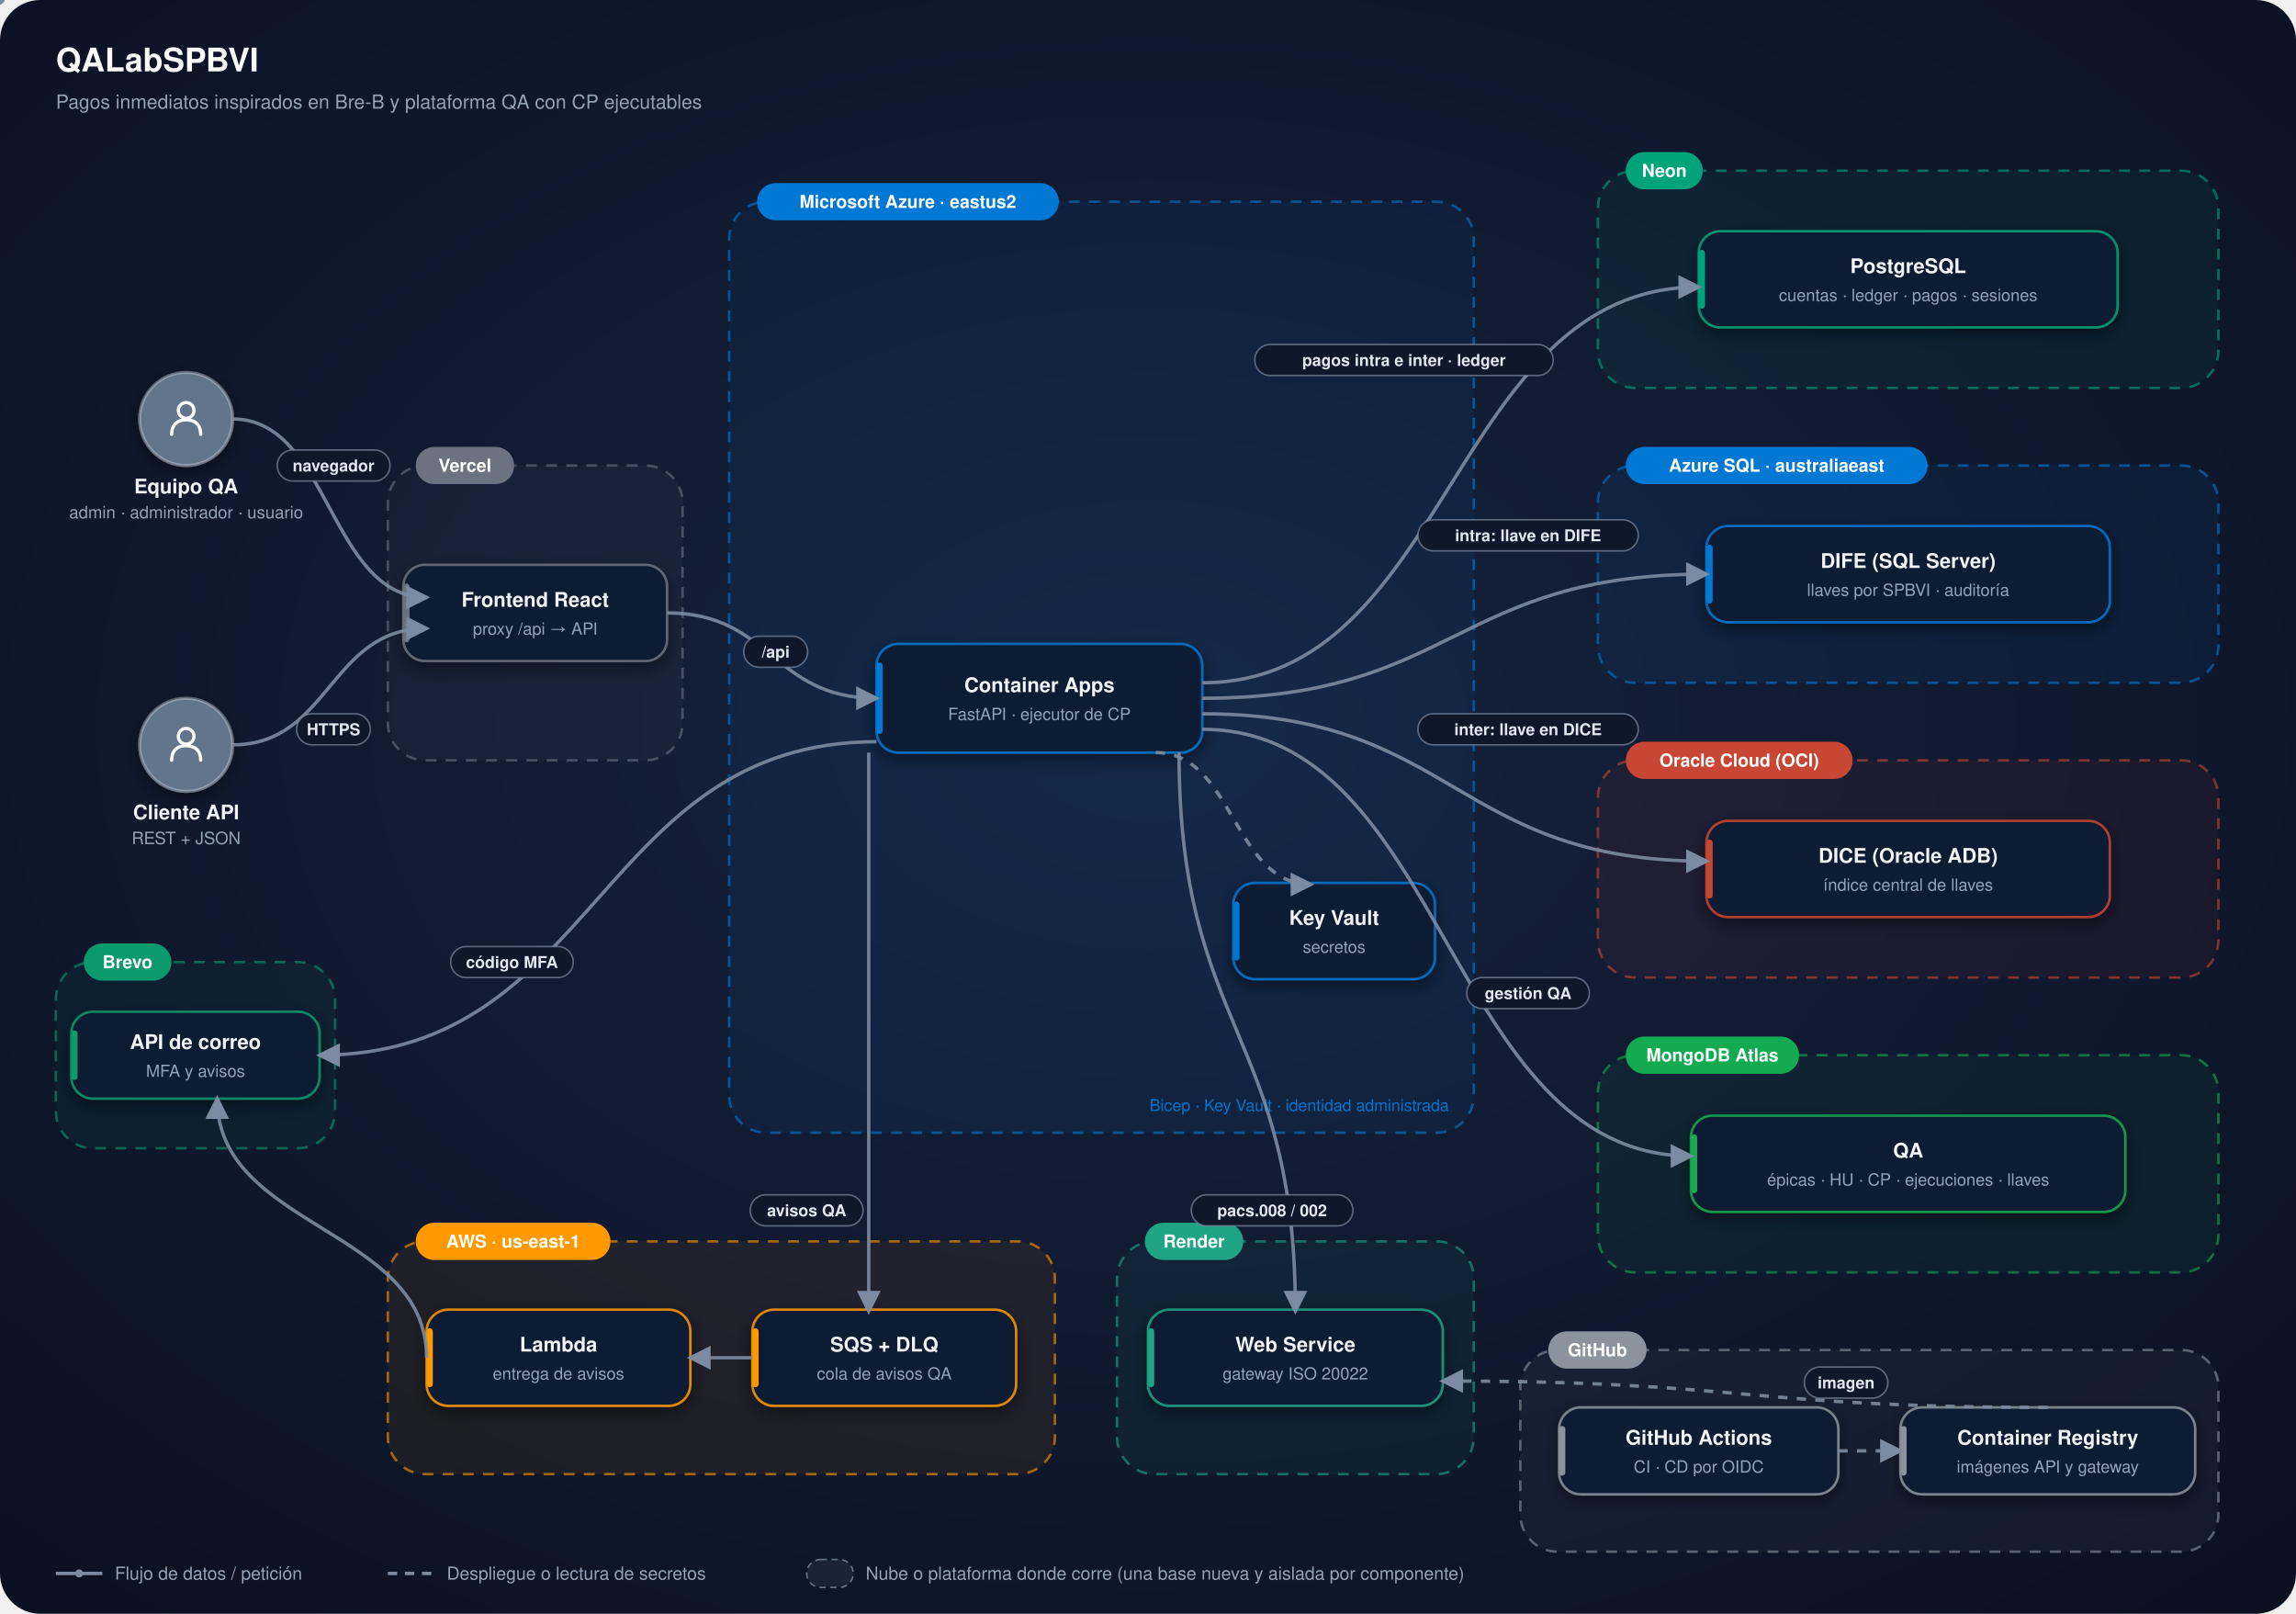
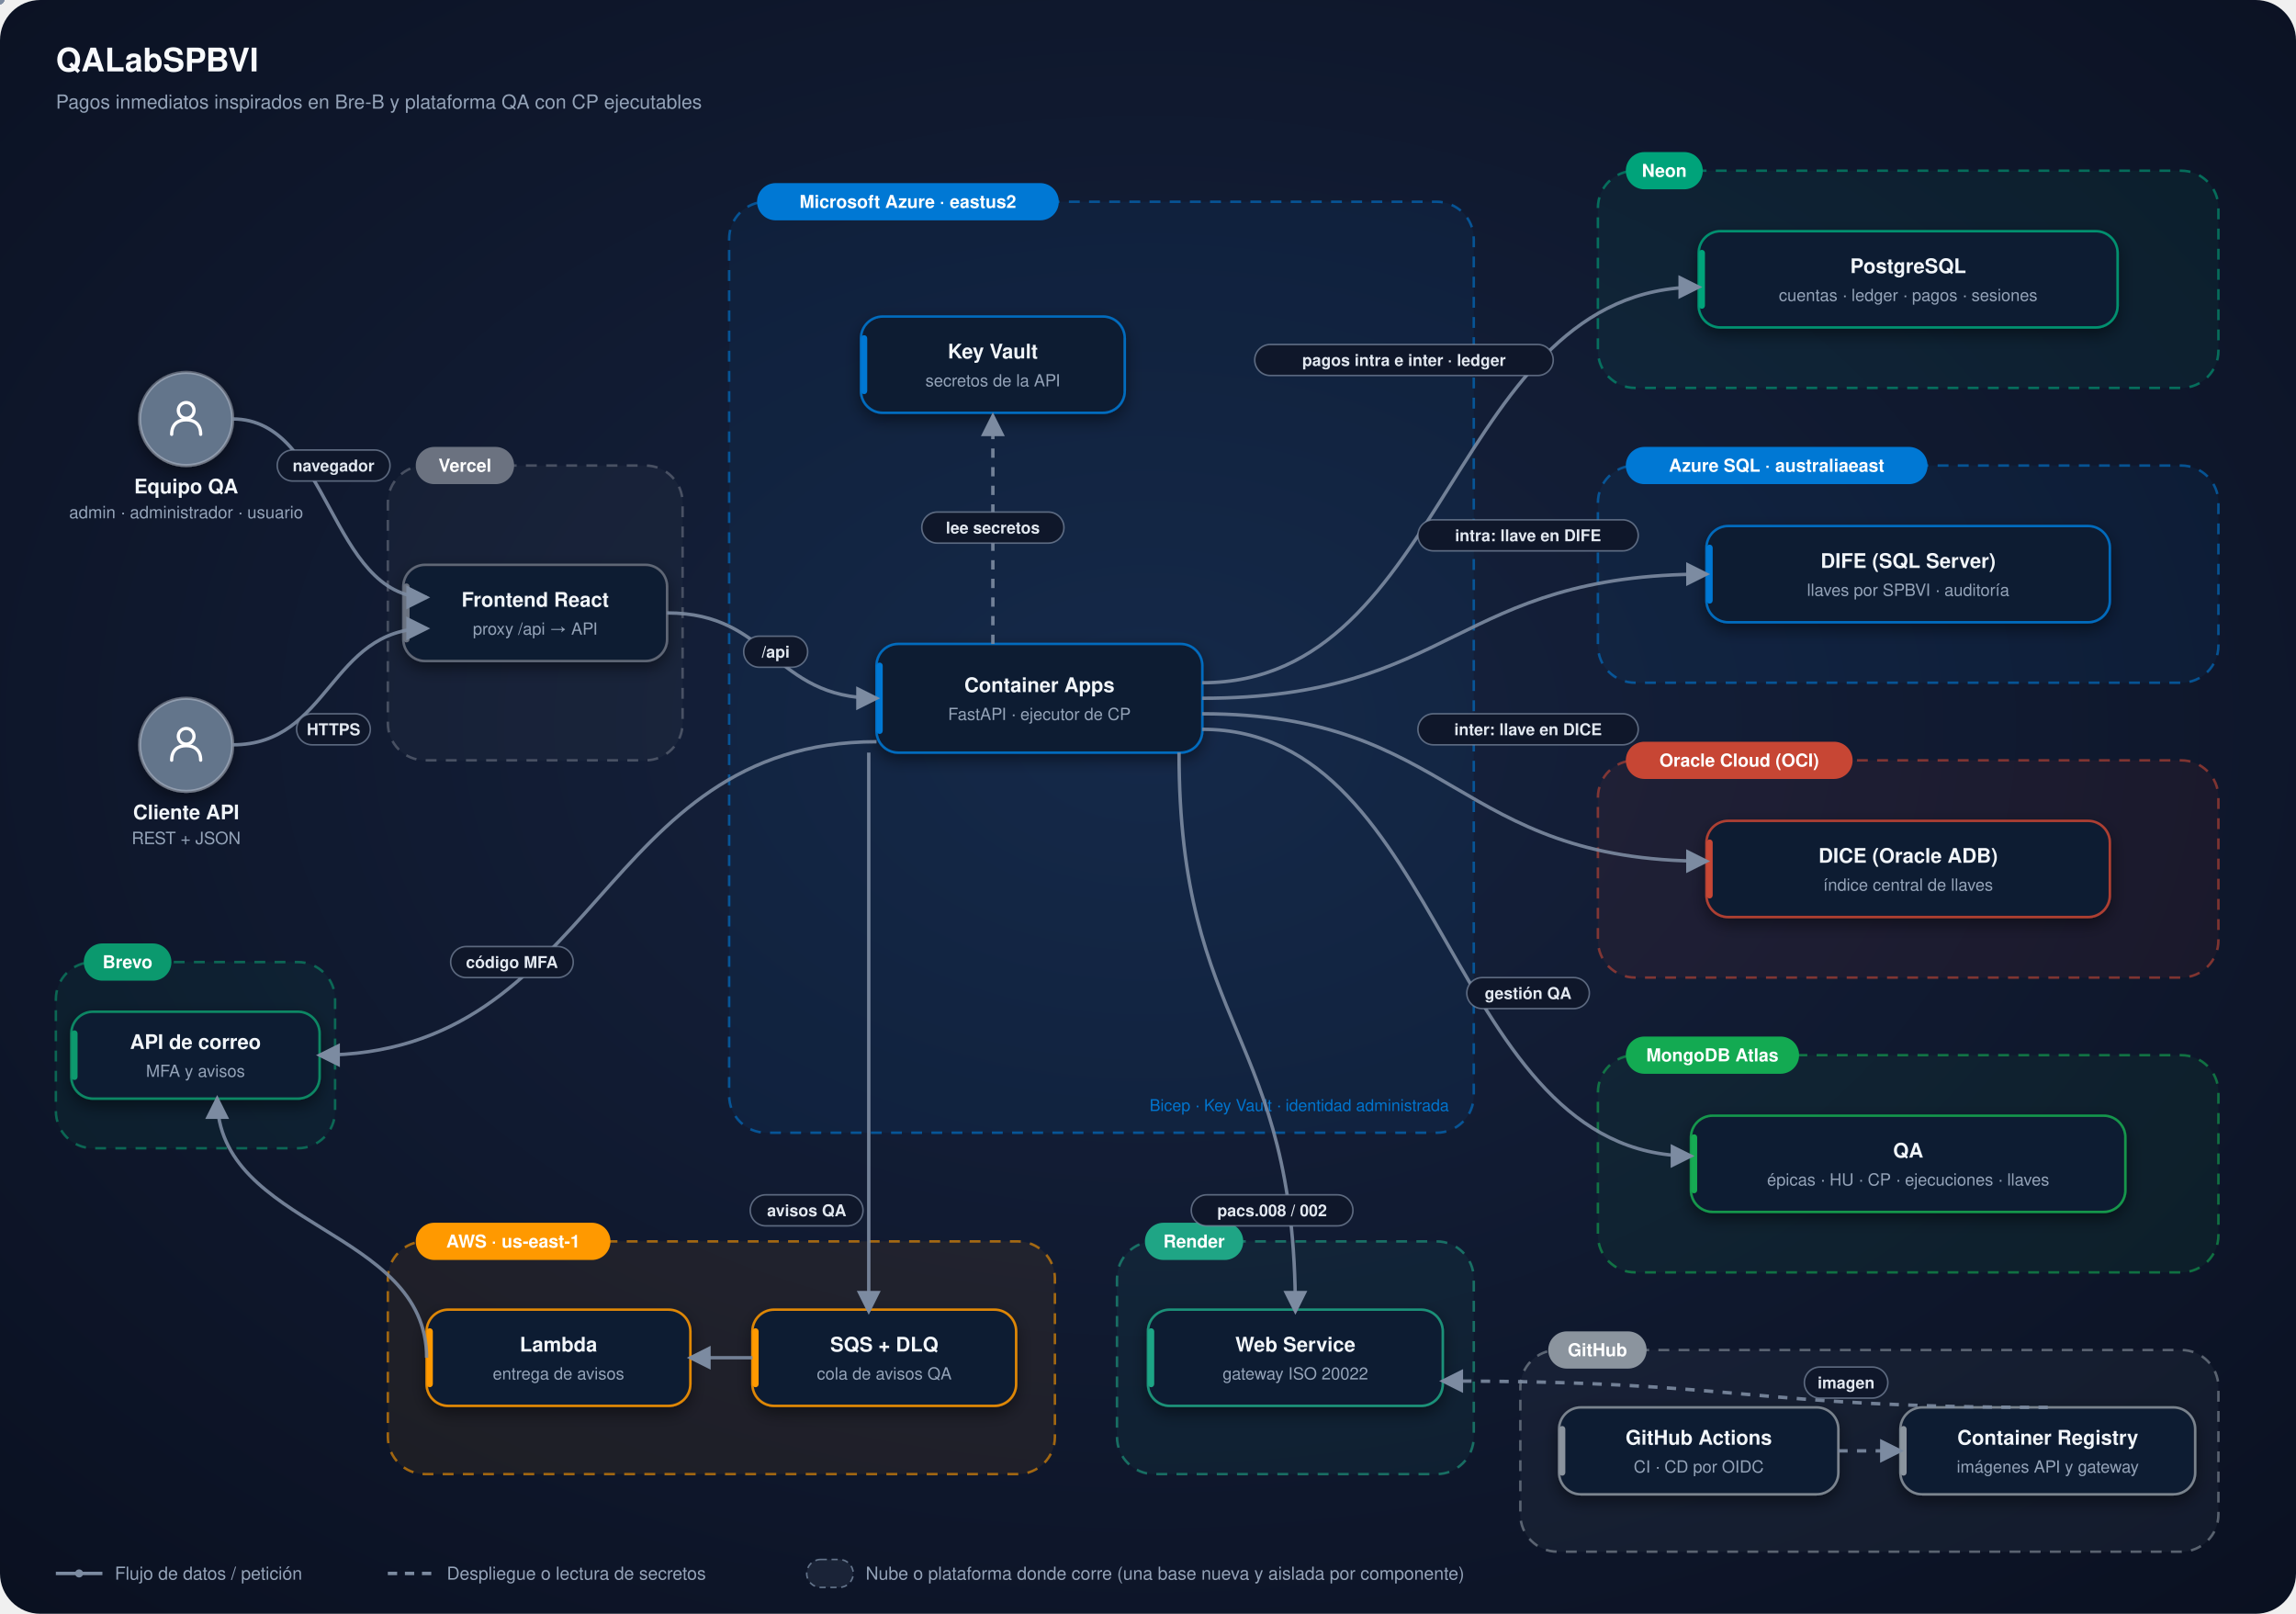
<svg xmlns="http://www.w3.org/2000/svg" viewBox="0 0 1480 1040" width="1480" height="1040" font-family="Segoe UI, -apple-system, BlinkMacSystemFont, Helvetica, Arial, sans-serif" role="img" aria-label="Arquitectura de QALabSPBVI">
  <defs>
    <radialGradient id="bg" cx="50%" cy="45%" r="75%">
      <stop offset="0" stop-color="#16233F" />
      <stop offset="1" stop-color="#0A1020" />
    </radialGradient>
    <filter id="sh" x="-30%" y="-30%" width="160%" height="170%">
      <feDropShadow dx="0" dy="4" stdDeviation="5" flood-color="#000" flood-opacity=".45" />
    </filter>
    <marker id="arrow" viewBox="0 0 10 10" refX="8.5" refY="5" markerWidth="7" markerHeight="7" orient="auto-start-reverse">
      <path d="M0,0 L10,5 L0,10 z" fill="#7C8BA1" />
    </marker>
  </defs>
  <rect width="1480" height="1040" rx="26" fill="url(#bg)" />
  <text x="36" y="46" font-size="21" font-weight="800" fill="#F8FAFC">QALabSPBVI</text>
  <text x="36" y="70" font-size="12.5" fill="#94A3B8">Pagos inmediatos inspirados en Bre-B y plataforma QA con CP ejecutables</text>
  <rect x="470" y="130" width="480" height="600" rx="24" fill="#0078D4" fill-opacity=".07" stroke="#0078D4" stroke-opacity=".6" stroke-width="1.6" stroke-dasharray="7 6" />
  <rect x="488" y="118" width="194.5" height="24" rx="12" fill="#0078D4" />
  <text x="585.2" y="134" text-anchor="middle" font-size="11.5" font-weight="700" fill="#FFFFFF">Microsoft Azure · eastus2</text>
  <text x="934" y="716" text-anchor="end" font-size="10.5" fill="#0078D4" fill-opacity=".95">Bicep · Key Vault · identidad administrada</text>
  <rect x="250" y="300" width="190" height="190" rx="24" fill="#6B7280" fill-opacity=".07" stroke="#6B7280" stroke-opacity=".6" stroke-width="1.6" stroke-dasharray="7 6" />
  <rect x="268" y="288" width="63.4" height="24" rx="12" fill="#6B7280" />
  <text x="299.7" y="304" text-anchor="middle" font-size="11.5" font-weight="700" fill="#FFFFFF">Vercel</text>
  <rect x="1030" y="110" width="400" height="140" rx="24" fill="#00A37A" fill-opacity=".07" stroke="#00A37A" stroke-opacity=".6" stroke-width="1.6" stroke-dasharray="7 6" />
  <rect x="1048" y="98" width="49.6" height="24" rx="12" fill="#00A37A" />
  <text x="1072.8" y="114" text-anchor="middle" font-size="11.5" font-weight="700" fill="#FFFFFF">Neon</text>
  <rect x="1030" y="300" width="400" height="140" rx="24" fill="#0078D4" fill-opacity=".07" stroke="#0078D4" stroke-opacity=".6" stroke-width="1.6" stroke-dasharray="7 6" />
  <rect x="1048" y="288" width="194.5" height="24" rx="12" fill="#0078D4" />
  <text x="1145.2" y="304" text-anchor="middle" font-size="11.5" font-weight="700" fill="#FFFFFF">Azure SQL · australiaeast</text>
  <rect x="1030" y="490" width="400" height="140" rx="24" fill="#C74634" fill-opacity=".07" stroke="#C74634" stroke-opacity=".6" stroke-width="1.6" stroke-dasharray="7 6" />
  <rect x="1048" y="478" width="146.2" height="24" rx="12" fill="#C74634" />
  <text x="1121.1" y="494" text-anchor="middle" font-size="11.5" font-weight="700" fill="#FFFFFF">Oracle Cloud (OCI)</text>
  <rect x="1030" y="680" width="400" height="140" rx="24" fill="#13AA52" fill-opacity=".07" stroke="#13AA52" stroke-opacity=".6" stroke-width="1.6" stroke-dasharray="7 6" />
  <rect x="1048" y="668" width="111.7" height="24" rx="12" fill="#13AA52" />
  <text x="1103.8" y="684" text-anchor="middle" font-size="11.5" font-weight="700" fill="#FFFFFF">MongoDB Atlas</text>
  <rect x="36" y="620" width="180" height="120" rx="24" fill="#0B996E" fill-opacity=".07" stroke="#0B996E" stroke-opacity=".6" stroke-width="1.6" stroke-dasharray="7 6" />
  <rect x="54" y="608" width="56.5" height="24" rx="12" fill="#0B996E" />
  <text x="82.2" y="624" text-anchor="middle" font-size="11.5" font-weight="700" fill="#FFFFFF">Brevo</text>
  <rect x="250" y="800" width="430" height="150" rx="24" fill="#FF9900" fill-opacity=".07" stroke="#FF9900" stroke-opacity=".6" stroke-width="1.6" stroke-dasharray="7 6" />
  <rect x="268" y="788" width="125.5" height="24" rx="12" fill="#FF9900" />
  <text x="330.8" y="804" text-anchor="middle" font-size="11.5" font-weight="700" fill="#FFFFFF">AWS · us-east-1</text>
  <rect x="720" y="800" width="230" height="150" rx="24" fill="#1FA585" fill-opacity=".07" stroke="#1FA585" stroke-opacity=".6" stroke-width="1.6" stroke-dasharray="7 6" />
  <rect x="738" y="788" width="63.4" height="24" rx="12" fill="#1FA585" />
  <text x="769.7" y="804" text-anchor="middle" font-size="11.5" font-weight="700" fill="#FFFFFF">Render</text>
  <rect x="980" y="870" width="450" height="130" rx="24" fill="#8B949E" fill-opacity=".07" stroke="#8B949E" stroke-opacity=".6" stroke-width="1.6" stroke-dasharray="7 6" />
  <rect x="998" y="858" width="63.4" height="24" rx="12" fill="#8B949E" />
  <text x="1029.7" y="874" text-anchor="middle" font-size="11.5" font-weight="700" fill="#FFFFFF">GitHub</text>
  <g filter="url(#sh)">
    <circle cx="120" cy="270" r="30" fill="#64748B" stroke="#E2E8F0" stroke-opacity=".35" stroke-width="2" />
    <g transform="translate(120,270) scale(1.1)">
      <circle cx="0" cy="-5" r="4.6" fill="none" stroke="#FFFFFF" stroke-width="1.9" />
      <path d="M-8.5,9 c0,-6 3.8,-8.5 8.5,-8.5 s8.5,2.5 8.5,8.5" fill="none" stroke="#FFFFFF" stroke-width="1.9" stroke-linecap="round" />
    </g>
  </g>
  <text x="120" y="318" text-anchor="middle" font-size="13" font-weight="700" fill="#F1F5F9">Equipo QA</text>
  <text x="120" y="334" text-anchor="middle" font-size="11" fill="#94A3B8">admin · administrador · usuario</text>
  <g filter="url(#sh)">
    <circle cx="120" cy="480" r="30" fill="#64748B" stroke="#E2E8F0" stroke-opacity=".35" stroke-width="2" />
    <g transform="translate(120,480) scale(1.1)">
      <circle cx="0" cy="-5" r="4.6" fill="none" stroke="#FFFFFF" stroke-width="1.9" />
      <path d="M-8.5,9 c0,-6 3.8,-8.5 8.5,-8.5 s8.5,2.5 8.5,8.5" fill="none" stroke="#FFFFFF" stroke-width="1.9" stroke-linecap="round" />
    </g>
  </g>
  <text x="120" y="528" text-anchor="middle" font-size="13" font-weight="700" fill="#F1F5F9">Cliente API</text>
  <text x="120" y="544" text-anchor="middle" font-size="11" fill="#94A3B8">REST + JSON</text>
  <g filter="url(#sh)">
    <rect x="260.0" y="364.0" width="170" height="62" rx="14" fill="#111C30" stroke="#6B7280" stroke-opacity=".85" stroke-width="1.6" />
    <rect x="260.0" y="376.0" width="4" height="38" rx="2" fill="#6B7280" />
  </g>
  <text x="345" y="391" text-anchor="middle" font-size="13" font-weight="700" fill="#F1F5F9">Frontend React</text>
  <text x="345" y="409" text-anchor="middle" font-size="10.8" fill="#94A3B8">proxy /api → API</text>
  <g filter="url(#sh)">
    <rect x="565.0" y="415.0" width="210" height="70" rx="14" fill="#111C30" stroke="#0078D4" stroke-opacity=".85" stroke-width="1.6" />
    <rect x="565.0" y="427.0" width="4" height="46" rx="2" fill="#0078D4" />
  </g>
  <text x="670" y="446" text-anchor="middle" font-size="13" font-weight="700" fill="#F1F5F9">Container Apps</text>
  <text x="670" y="464" text-anchor="middle" font-size="10.8" fill="#94A3B8">FastAPI · ejecutor de CP</text>
  <g filter="url(#sh)">
-     <rect x="795.0" y="569.0" width="130" height="62" rx="14" fill="#111C30" stroke="#0078D4" stroke-opacity=".85" stroke-width="1.6" />
-     <rect x="795.0" y="581.0" width="4" height="38" rx="2" fill="#0078D4" />
-   </g>
-   <text x="860" y="596" text-anchor="middle" font-size="13" font-weight="700" fill="#F1F5F9">Key Vault</text>
-   <text x="860" y="614" text-anchor="middle" font-size="10.8" fill="#94A3B8">secretos</text>
+     <rect x="555.0" y="204.0" width="170" height="62" rx="14" fill="#111C30" stroke="#0078D4" stroke-opacity=".85" stroke-width="1.6" />
+     <rect x="555.0" y="216.0" width="4" height="38" rx="2" fill="#0078D4" />
+   </g>
+   <text x="640" y="231" text-anchor="middle" font-size="13" font-weight="700" fill="#F1F5F9">Key Vault</text>
+   <text x="640" y="249" text-anchor="middle" font-size="10.8" fill="#94A3B8">secretos de la API</text>
  <g filter="url(#sh)">
    <rect x="1095.0" y="149.0" width="270" height="62" rx="14" fill="#111C30" stroke="#00A37A" stroke-opacity=".85" stroke-width="1.6" />
    <rect x="1095.0" y="161.0" width="4" height="38" rx="2" fill="#00A37A" />
  </g>
  <text x="1230" y="176" text-anchor="middle" font-size="13" font-weight="700" fill="#F1F5F9">PostgreSQL</text>
  <text x="1230" y="194" text-anchor="middle" font-size="10.8" fill="#94A3B8">cuentas · ledger · pagos · sesiones</text>
  <g filter="url(#sh)">
    <rect x="1100.0" y="339.0" width="260" height="62" rx="14" fill="#111C30" stroke="#0078D4" stroke-opacity=".85" stroke-width="1.6" />
    <rect x="1100.0" y="351.0" width="4" height="38" rx="2" fill="#0078D4" />
  </g>
  <text x="1230" y="366" text-anchor="middle" font-size="13" font-weight="700" fill="#F1F5F9">DIFE (SQL Server)</text>
  <text x="1230" y="384" text-anchor="middle" font-size="10.8" fill="#94A3B8">llaves por SPBVI · auditoría</text>
  <g filter="url(#sh)">
    <rect x="1100.0" y="529.0" width="260" height="62" rx="14" fill="#111C30" stroke="#C74634" stroke-opacity=".85" stroke-width="1.6" />
    <rect x="1100.0" y="541.0" width="4" height="38" rx="2" fill="#C74634" />
  </g>
  <text x="1230" y="556" text-anchor="middle" font-size="13" font-weight="700" fill="#F1F5F9">DICE (Oracle ADB)</text>
  <text x="1230" y="574" text-anchor="middle" font-size="10.8" fill="#94A3B8">índice central de llaves</text>
  <g filter="url(#sh)">
    <rect x="1090.0" y="719.0" width="280" height="62" rx="14" fill="#111C30" stroke="#13AA52" stroke-opacity=".85" stroke-width="1.6" />
    <rect x="1090.0" y="731.0" width="4" height="38" rx="2" fill="#13AA52" />
  </g>
  <text x="1230" y="746" text-anchor="middle" font-size="13" font-weight="700" fill="#F1F5F9">QA</text>
  <text x="1230" y="764" text-anchor="middle" font-size="10.8" fill="#94A3B8">épicas · HU · CP · ejecuciones · llaves</text>
  <g filter="url(#sh)">
    <rect x="46.0" y="652.0" width="160" height="56" rx="14" fill="#111C30" stroke="#0B996E" stroke-opacity=".85" stroke-width="1.6" />
    <rect x="46.0" y="664.0" width="4" height="32" rx="2" fill="#0B996E" />
  </g>
  <text x="126" y="676" text-anchor="middle" font-size="13" font-weight="700" fill="#F1F5F9">API de correo</text>
  <text x="126" y="694" text-anchor="middle" font-size="10.8" fill="#94A3B8">MFA y avisos</text>
  <g filter="url(#sh)">
    <rect x="275.0" y="844.0" width="170" height="62" rx="14" fill="#111C30" stroke="#FF9900" stroke-opacity=".85" stroke-width="1.6" />
    <rect x="275.0" y="856.0" width="4" height="38" rx="2" fill="#FF9900" />
  </g>
  <text x="360" y="871" text-anchor="middle" font-size="13" font-weight="700" fill="#F1F5F9">Lambda</text>
  <text x="360" y="889" text-anchor="middle" font-size="10.8" fill="#94A3B8">entrega de avisos</text>
  <g filter="url(#sh)">
    <rect x="485.0" y="844.0" width="170" height="62" rx="14" fill="#111C30" stroke="#FF9900" stroke-opacity=".85" stroke-width="1.6" />
    <rect x="485.0" y="856.0" width="4" height="38" rx="2" fill="#FF9900" />
  </g>
  <text x="570" y="871" text-anchor="middle" font-size="13" font-weight="700" fill="#F1F5F9">SQS + DLQ</text>
  <text x="570" y="889" text-anchor="middle" font-size="10.8" fill="#94A3B8">cola de avisos QA</text>
  <g filter="url(#sh)">
    <rect x="740.0" y="844.0" width="190" height="62" rx="14" fill="#111C30" stroke="#1FA585" stroke-opacity=".85" stroke-width="1.6" />
    <rect x="740.0" y="856.0" width="4" height="38" rx="2" fill="#1FA585" />
  </g>
  <text x="835" y="871" text-anchor="middle" font-size="13" font-weight="700" fill="#F1F5F9">Web Service</text>
  <text x="835" y="889" text-anchor="middle" font-size="10.8" fill="#94A3B8">gateway ISO 20022</text>
  <g filter="url(#sh)">
    <rect x="1005.0" y="907.0" width="180" height="56" rx="14" fill="#111C30" stroke="#8B949E" stroke-opacity=".85" stroke-width="1.6" />
    <rect x="1005.0" y="919.0" width="4" height="32" rx="2" fill="#8B949E" />
  </g>
  <text x="1095" y="931" text-anchor="middle" font-size="13" font-weight="700" fill="#F1F5F9">GitHub Actions</text>
  <text x="1095" y="949" text-anchor="middle" font-size="10.8" fill="#94A3B8">CI · CD por OIDC</text>
  <g filter="url(#sh)">
    <rect x="1225.0" y="907.0" width="190" height="56" rx="14" fill="#111C30" stroke="#8B949E" stroke-opacity=".85" stroke-width="1.6" />
    <rect x="1225.0" y="919.0" width="4" height="32" rx="2" fill="#8B949E" />
  </g>
  <text x="1320" y="931" text-anchor="middle" font-size="13" font-weight="700" fill="#F1F5F9">Container Registry</text>
  <text x="1320" y="949" text-anchor="middle" font-size="10.8" fill="#94A3B8">imágenes API y gateway</text>
  <path d="M150,270 C212.5,270 212.5,385 275,385" fill="none" stroke="#7C8BA1" stroke-width="2.2" stroke-opacity=".9" marker-end="url(#arrow)" />
  <circle r="2.6" fill="#7C8BA1">
    <animateMotion dur="2.6s" repeatCount="indefinite" path="M150,270 C212.5,270 212.5,385 275,385" />
  </circle>
  <rect x="178.7" y="290" width="72.7" height="20" rx="10" fill="#0F172A" stroke="#7C8BA1" stroke-opacity=".7" />
  <text x="215" y="303.8" text-anchor="middle" font-size="10.5" font-weight="600" fill="#E2E8F0">navegador</text>
  <path d="M150,480 C212.5,480 212.5,405 275,405" fill="none" stroke="#7C8BA1" stroke-width="2.2" stroke-opacity=".9" marker-end="url(#arrow)" />
  <circle r="2.6" fill="#7C8BA1">
    <animateMotion dur="2.6s" repeatCount="indefinite" path="M150,480 C212.5,480 212.5,405 275,405" />
  </circle>
  <rect x="191.2" y="460" width="47.5" height="20" rx="10" fill="#0F172A" stroke="#7C8BA1" stroke-opacity=".7" />
  <text x="215" y="473.8" text-anchor="middle" font-size="10.5" font-weight="600" fill="#E2E8F0">HTTPS</text>
  <path d="M430,395 C497.5,395 497.5,450 565,450" fill="none" stroke="#7C8BA1" stroke-width="2.2" stroke-opacity=".9" marker-end="url(#arrow)" />
  <circle r="2.6" fill="#7C8BA1">
    <animateMotion dur="2.4s" repeatCount="indefinite" path="M430,395 C497.5,395 497.5,450 565,450" />
  </circle>
  <rect x="479.4" y="410" width="41.2" height="20" rx="10" fill="#0F172A" stroke="#7C8BA1" stroke-opacity=".7" />
  <text x="500" y="423.8" text-anchor="middle" font-size="10.5" font-weight="600" fill="#E2E8F0">/api</text>
  <path d="M775,440 C935.0,440 935.0,185 1095,185" fill="none" stroke="#7C8BA1" stroke-width="2.2" stroke-opacity=".9" marker-end="url(#arrow)" />
  <circle r="2.6" fill="#7C8BA1">
    <animateMotion dur="3.0s" repeatCount="indefinite" path="M775,440 C935.0,440 935.0,185 1095,185" />
  </circle>
  <rect x="808.8" y="222" width="192.4" height="20" rx="10" fill="#0F172A" stroke="#7C8BA1" stroke-opacity=".7" />
  <text x="905" y="235.8" text-anchor="middle" font-size="10.5" font-weight="600" fill="#E2E8F0">pagos intra e inter · ledger</text>
  <path d="M775,450 C937.5,450 937.5,370 1100,370" fill="none" stroke="#7C8BA1" stroke-width="2.2" stroke-opacity=".9" marker-end="url(#arrow)" />
  <circle r="2.6" fill="#7C8BA1">
    <animateMotion dur="3.0s" repeatCount="indefinite" path="M775,450 C937.5,450 937.5,370 1100,370" />
  </circle>
  <rect x="914.0" y="335" width="142.0" height="20" rx="10" fill="#0F172A" stroke="#7C8BA1" stroke-opacity=".7" />
  <text x="985" y="348.8" text-anchor="middle" font-size="10.5" font-weight="600" fill="#E2E8F0">intra: llave en DIFE</text>
  <path d="M775,460 C937.5,460 937.5,555 1100,555" fill="none" stroke="#7C8BA1" stroke-width="2.2" stroke-opacity=".9" marker-end="url(#arrow)" />
  <circle r="2.6" fill="#7C8BA1">
    <animateMotion dur="3.0s" repeatCount="indefinite" path="M775,460 C937.5,460 937.5,555 1100,555" />
  </circle>
  <rect x="914.0" y="460" width="142.0" height="20" rx="10" fill="#0F172A" stroke="#7C8BA1" stroke-opacity=".7" />
  <text x="985" y="473.8" text-anchor="middle" font-size="10.5" font-weight="600" fill="#E2E8F0">inter: llave en DICE</text>
  <path d="M775,470 C932.5,470 932.5,745 1090,745" fill="none" stroke="#7C8BA1" stroke-width="2.2" stroke-opacity=".9" marker-end="url(#arrow)" />
  <circle r="2.6" fill="#7C8BA1">
    <animateMotion dur="3.2s" repeatCount="indefinite" path="M775,470 C932.5,470 932.5,745 1090,745" />
  </circle>
  <rect x="945.5" y="630" width="79.0" height="20" rx="10" fill="#0F172A" stroke="#7C8BA1" stroke-opacity=".7" />
  <text x="985" y="643.8" text-anchor="middle" font-size="10.5" font-weight="600" fill="#E2E8F0">gestión QA</text>
  <path d="M560,485 C560,665.0 560,665.0 560,845" fill="none" stroke="#7C8BA1" stroke-width="2.2" stroke-opacity=".9" marker-end="url(#arrow)" />
  <circle r="2.6" fill="#7C8BA1">
    <animateMotion dur="3.0s" repeatCount="indefinite" path="M560,485 C560,665.0 560,665.0 560,845" />
  </circle>
  <rect x="483.6" y="770" width="72.7" height="20" rx="10" fill="#0F172A" stroke="#7C8BA1" stroke-opacity=".7" />
  <text x="520" y="783.8" text-anchor="middle" font-size="10.5" font-weight="600" fill="#E2E8F0">avisos QA</text>
  <path d="M485,875 C465.0,875 465.0,875 445,875" fill="none" stroke="#7C8BA1" stroke-width="2.2" stroke-opacity=".9" marker-end="url(#arrow)" />
  <circle r="2.6" fill="#7C8BA1">
    <animateMotion dur="1.6s" repeatCount="indefinite" path="M485,875 C465.0,875 465.0,875 445,875" />
  </circle>
  <path d="M275,875 C275,791.5 140,791.5 140,708" fill="none" stroke="#7C8BA1" stroke-width="2.2" stroke-opacity=".9" marker-end="url(#arrow)" />
  <circle r="2.6" fill="#7C8BA1">
    <animateMotion dur="1.8s" repeatCount="indefinite" path="M275,875 C275,791.5 140,791.5 140,708" />
  </circle>
  <path d="M760,485 C760,665.0 835,665.0 835,845" fill="none" stroke="#7C8BA1" stroke-width="2.2" stroke-opacity=".9" marker-end="url(#arrow)" />
  <circle r="2.6" fill="#7C8BA1">
    <animateMotion dur="3.0s" repeatCount="indefinite" path="M760,485 C760,665.0 835,665.0 835,845" />
  </circle>
  <rect x="767.9" y="770" width="104.2" height="20" rx="10" fill="#0F172A" stroke="#7C8BA1" stroke-opacity=".7" />
  <text x="820" y="783.8" text-anchor="middle" font-size="10.5" font-weight="600" fill="#E2E8F0">pacs.008 / 002</text>
  <path d="M565,478 C385.5,478 385.5,680 206,680" fill="none" stroke="#7C8BA1" stroke-width="2.2" stroke-opacity=".9" marker-end="url(#arrow)" />
  <circle r="2.6" fill="#7C8BA1">
    <animateMotion dur="3.4s" repeatCount="indefinite" path="M565,478 C385.5,478 385.5,680 206,680" />
  </circle>
  <rect x="290.5" y="610" width="79.0" height="20" rx="10" fill="#0F172A" stroke="#7C8BA1" stroke-opacity=".7" />
  <text x="330" y="623.8" text-anchor="middle" font-size="10.5" font-weight="600" fill="#E2E8F0">código MFA</text>
-   <path d="M745,485 C795.0,485 795.0,570 845,570" fill="none" stroke="#7C8BA1" stroke-width="2.2" stroke-opacity=".9" stroke-dasharray="6 6" marker-end="url(#arrow)" />
+   <path d="M640,415 C640,341.5 640,341.5 640,268" fill="none" stroke="#7C8BA1" stroke-width="2.2" stroke-opacity=".9" stroke-dasharray="6 6" marker-end="url(#arrow)" />
+   <rect x="594.2" y="330" width="91.6" height="20" rx="10" fill="#0F172A" stroke="#7C8BA1" stroke-opacity=".7" />
+   <text x="640" y="343.8" text-anchor="middle" font-size="10.5" font-weight="600" fill="#E2E8F0">lee secretos</text>
  <path d="M1185,935 C1205.0,935 1205.0,935 1225,935" fill="none" stroke="#7C8BA1" stroke-width="2.2" stroke-opacity=".9" stroke-dasharray="6 6" marker-end="url(#arrow)" />
  <path d="M1320,907 C1125.0,907 1125.0,890 930,890" fill="none" stroke="#7C8BA1" stroke-width="2.2" stroke-opacity=".9" stroke-dasharray="6 6" marker-end="url(#arrow)" />
  <rect x="1163.1" y="881" width="53.8" height="20" rx="10" fill="#0F172A" stroke="#7C8BA1" stroke-opacity=".7" />
  <text x="1190" y="894.8" text-anchor="middle" font-size="10.5" font-weight="600" fill="#E2E8F0">imagen</text>
  <path d="M36,1014 h30" stroke="#7C8BA1" stroke-width="2.2" />
  <circle cx="51" cy="1014" r="2.6" fill="#7C8BA1" />
  <text x="74" y="1018" font-size="11.5" fill="#94A3B8">Flujo de datos / petición</text>
  <path d="M250,1014 h30" stroke="#7C8BA1" stroke-width="2.2" stroke-dasharray="6 5" />
  <text x="288" y="1018" font-size="11.5" fill="#94A3B8">Despliegue o lectura de secretos</text>
  <rect x="520" y="1005" width="30" height="18" rx="9" fill="#64748B" fill-opacity=".15" stroke="#64748B" stroke-dasharray="4 3" />
  <text x="558" y="1018" font-size="11.5" fill="#94A3B8">Nube o plataforma donde corre (una base nueva y aislada por componente)</text>
</svg>
